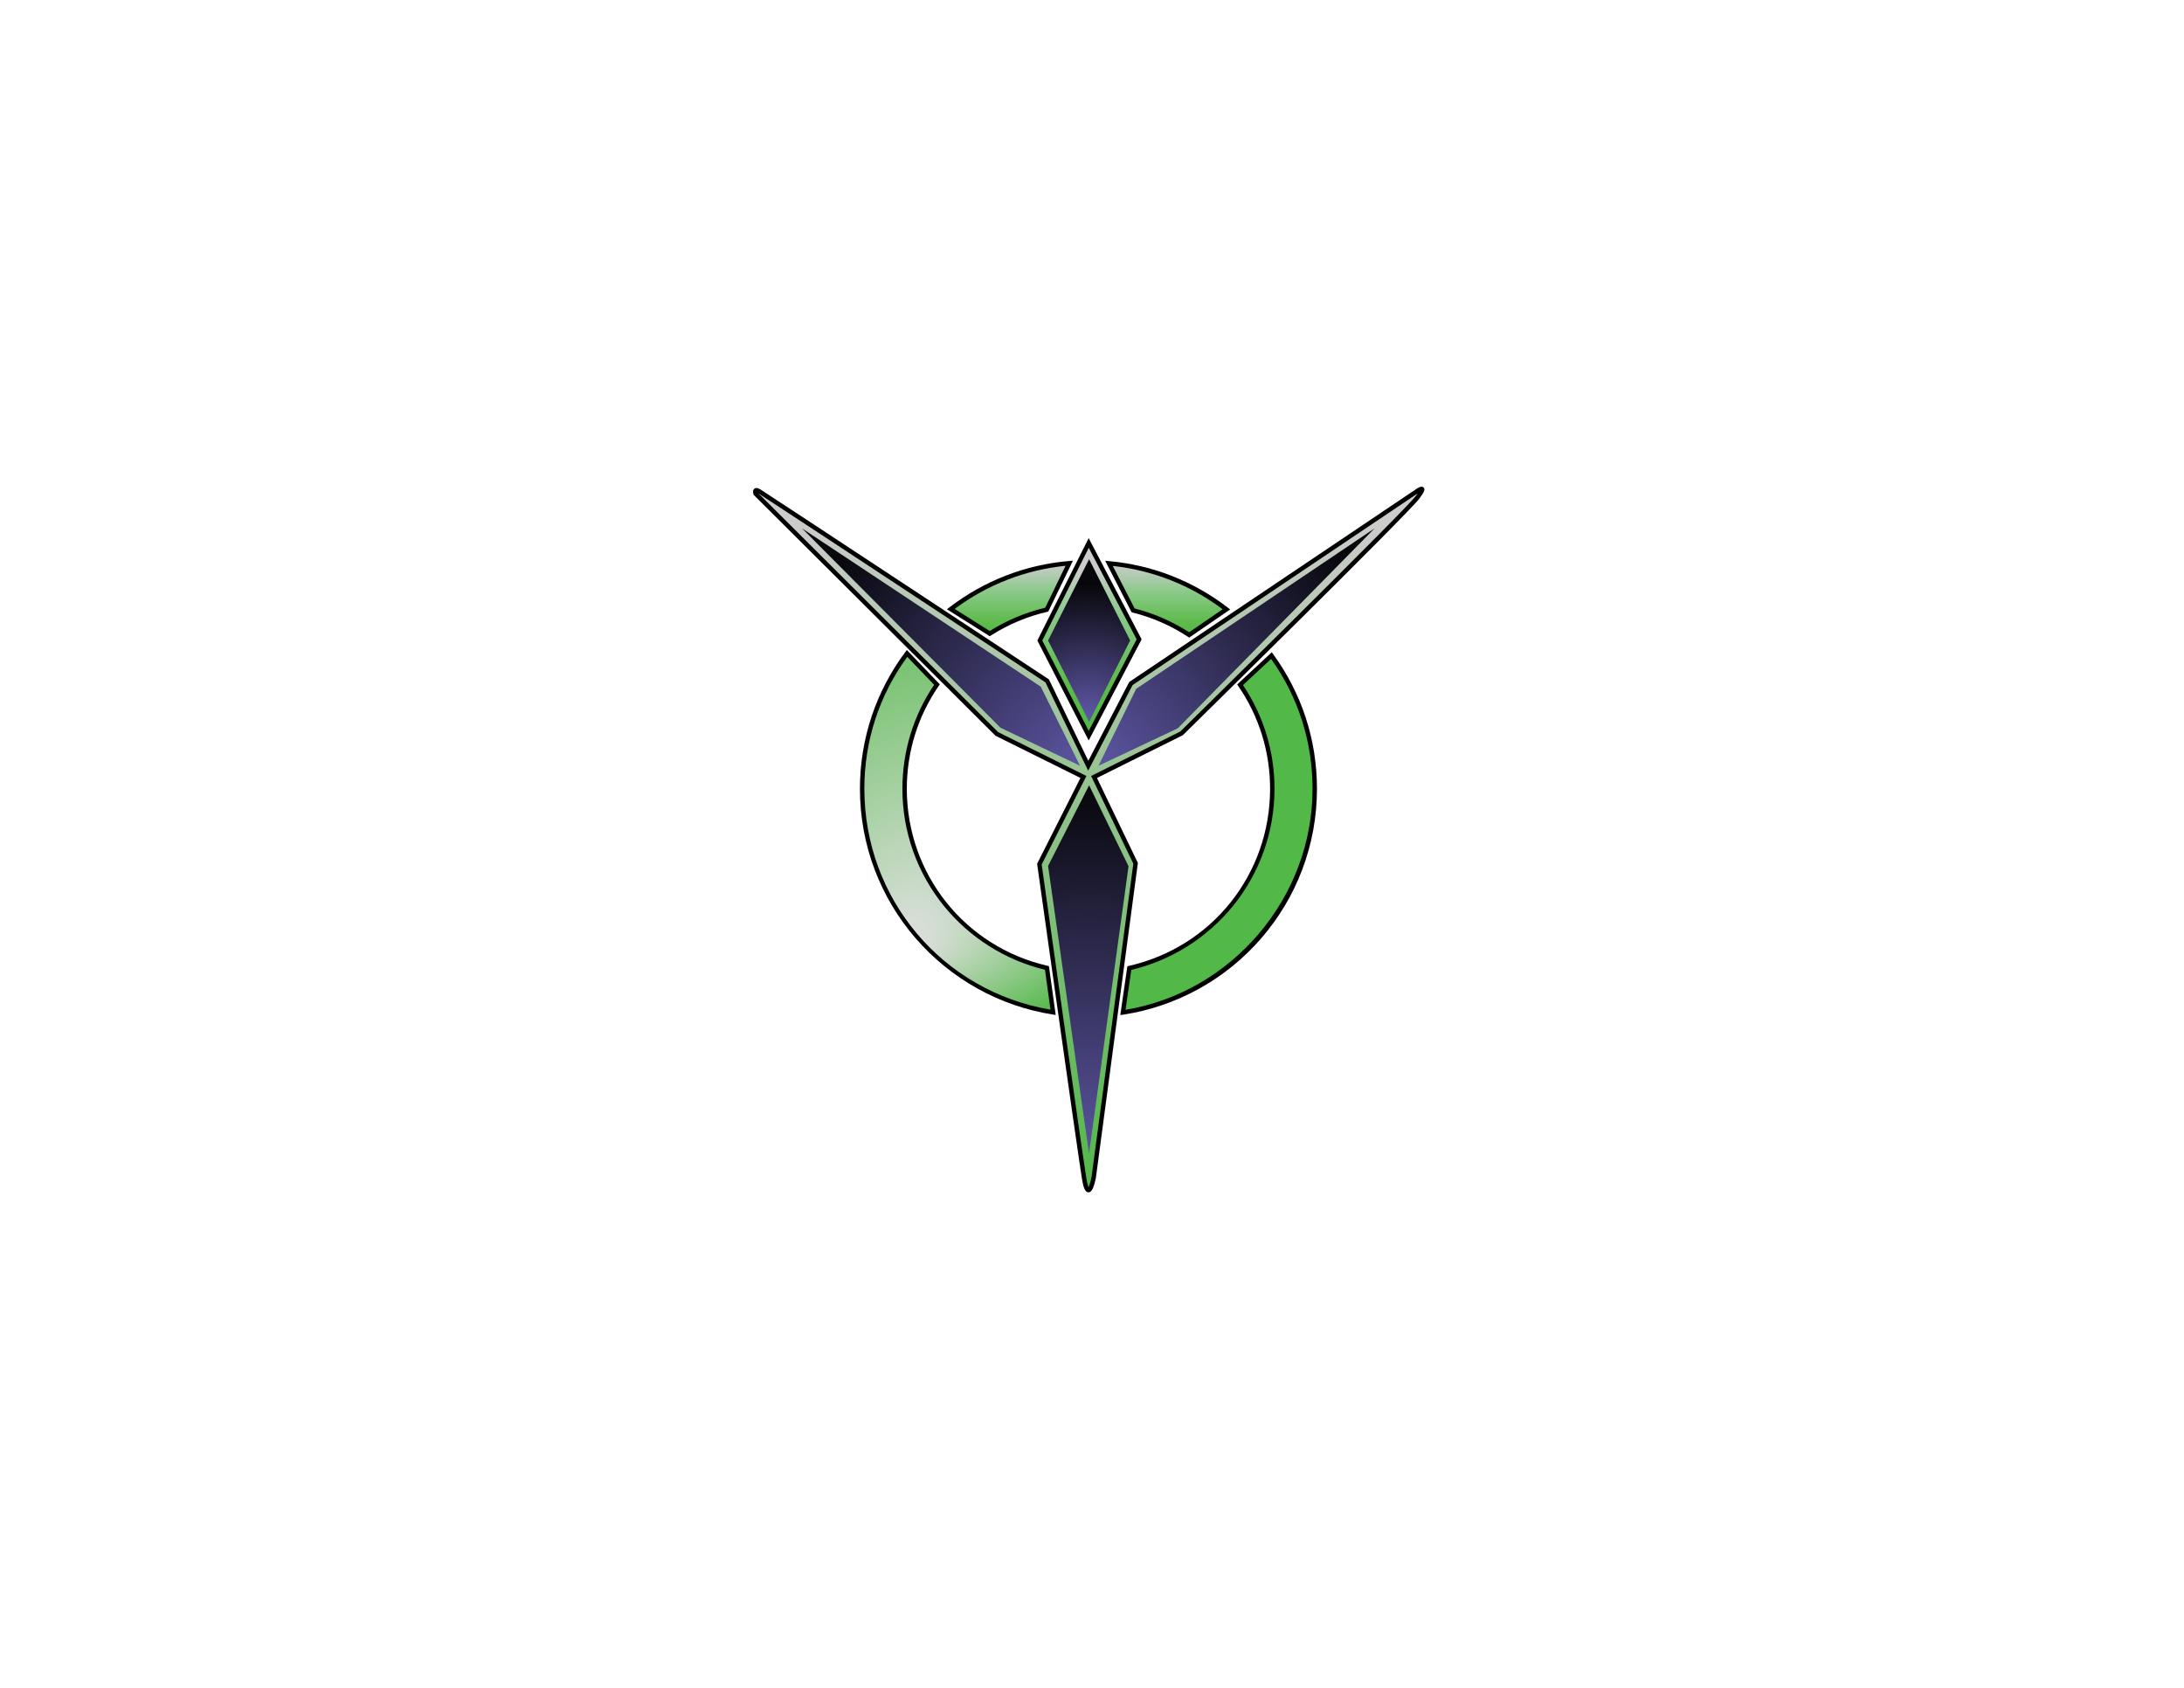
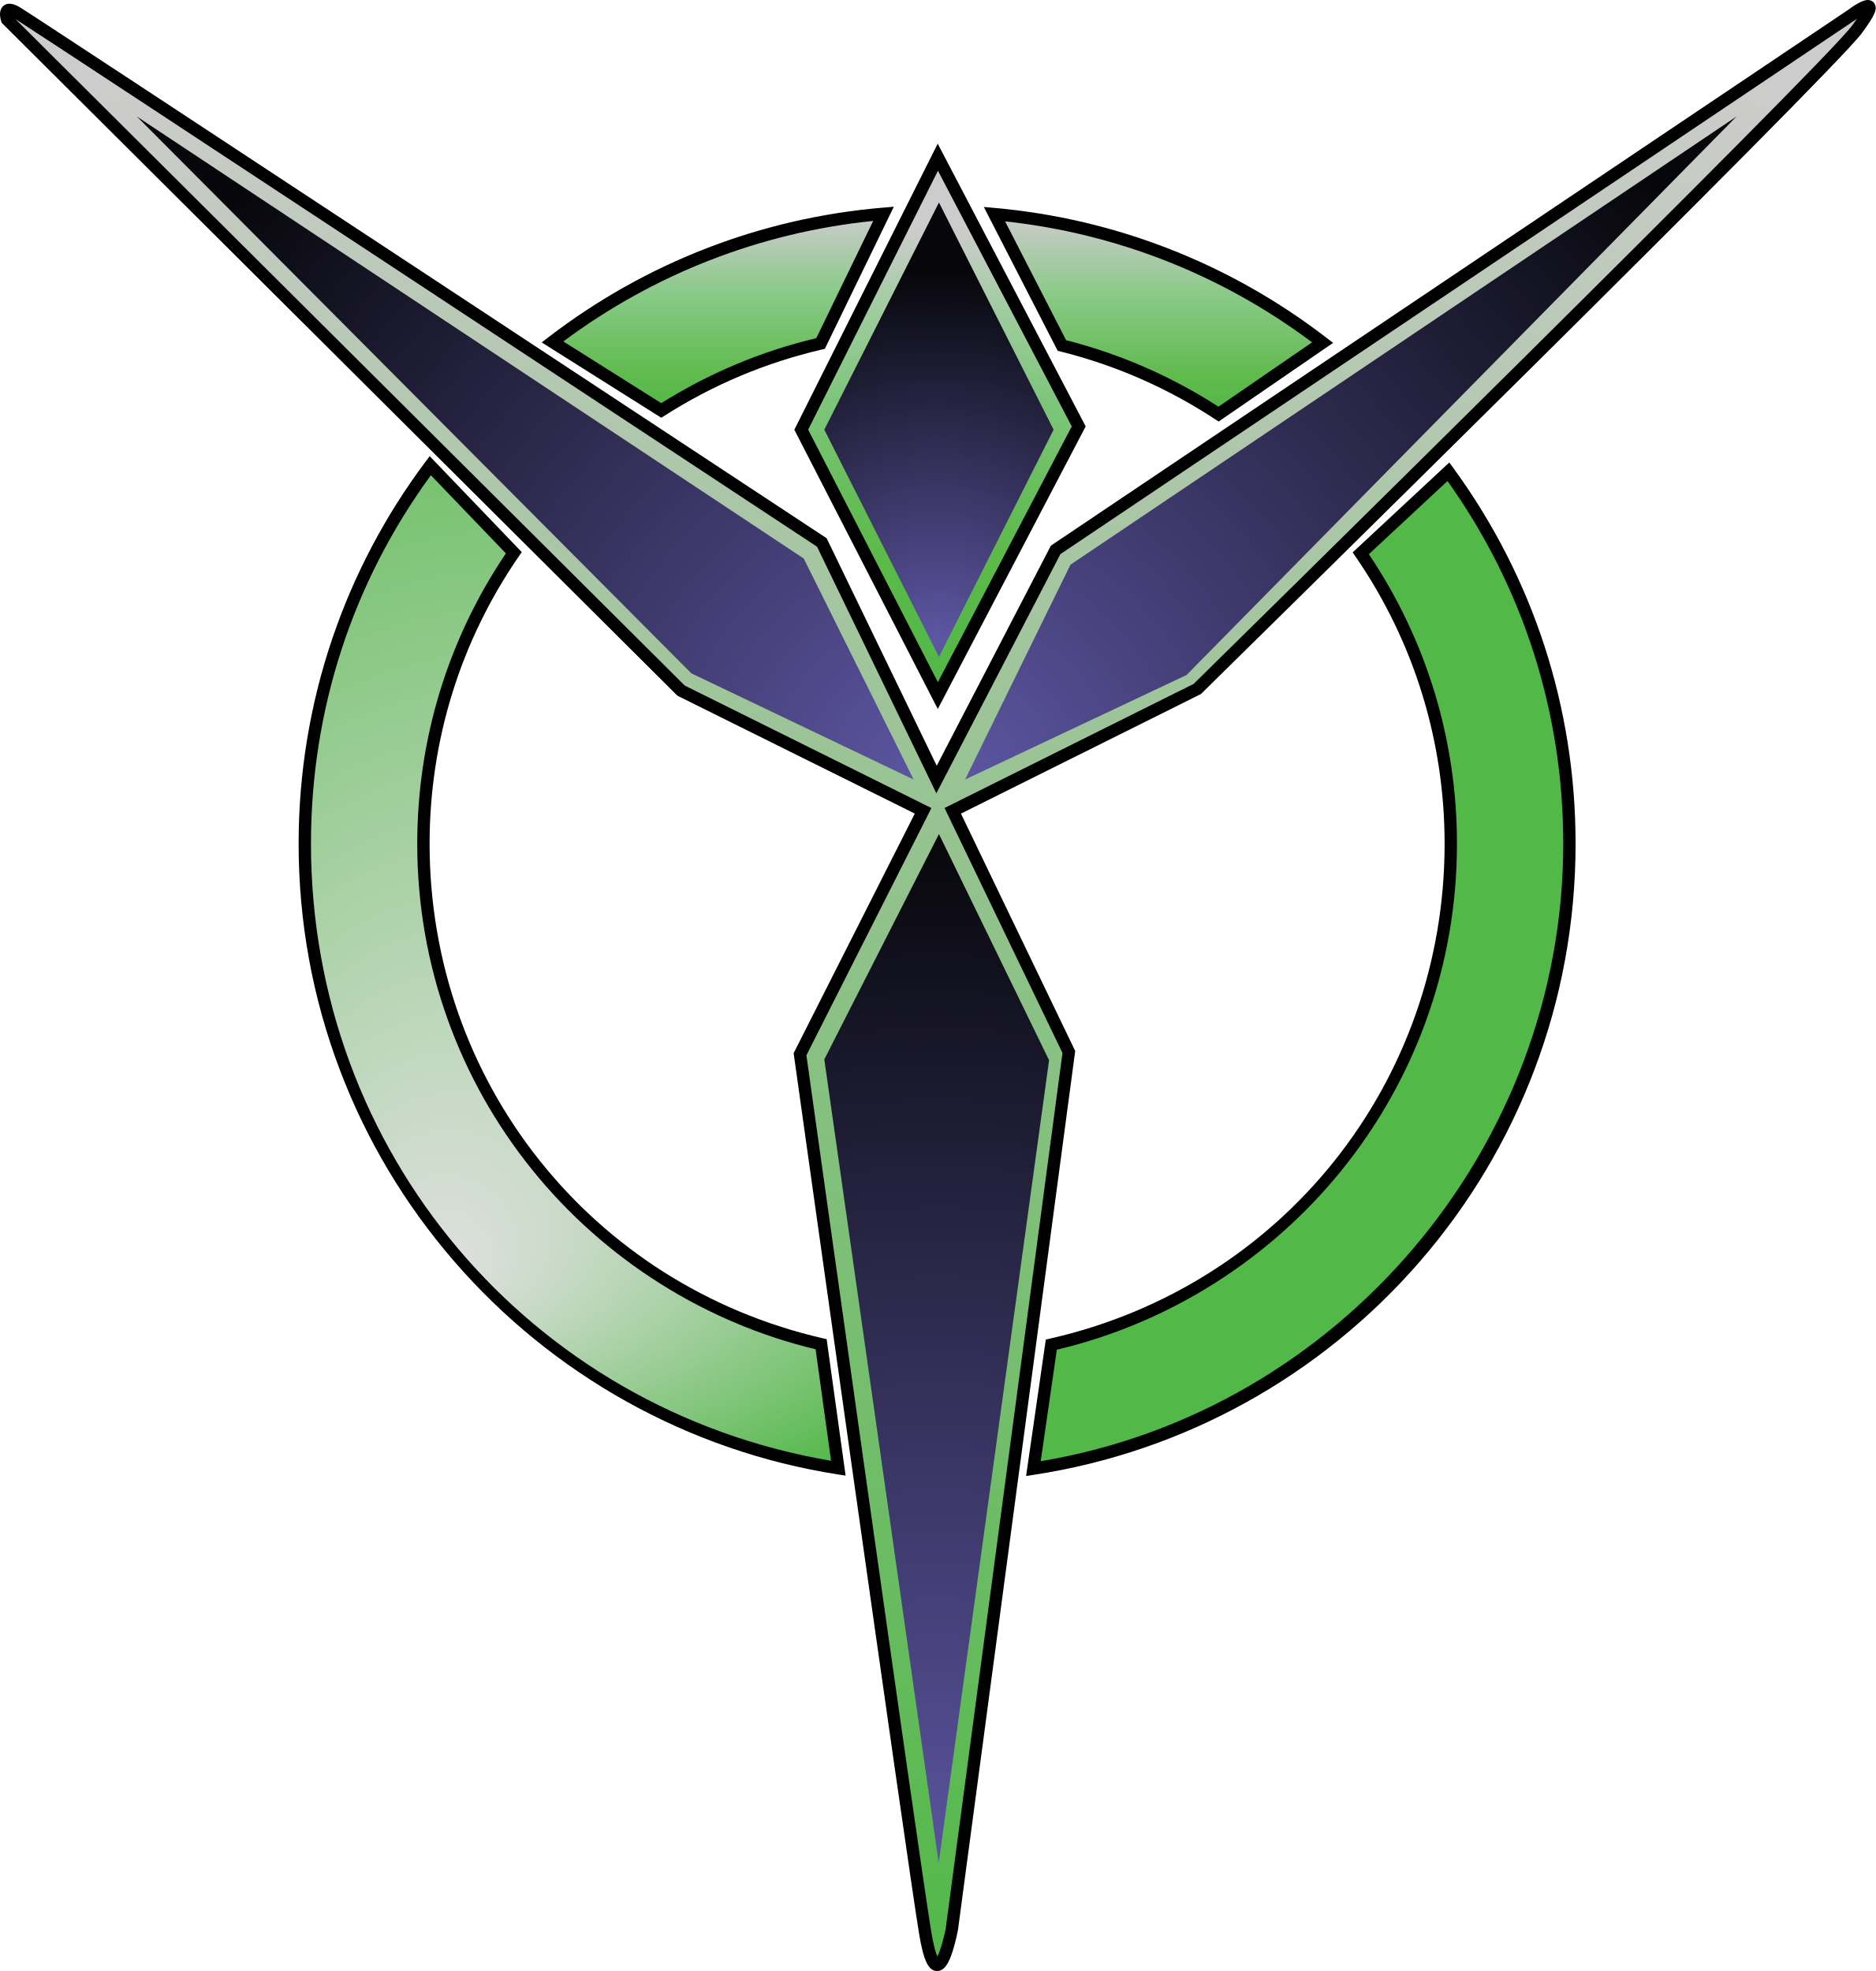
- <svg xmlns="http://www.w3.org/2000/svg" version="1.1" id="Layer_1" x="0px" y="0px" viewBox="0 0 792 612" enable-background="new 0 0 792 612" xml:space="preserve">
+ <svg xmlns="http://www.w3.org/2000/svg" version="1.1" id="Layer_1" x="0px" y="0px" viewBox="0 0 243.439 255.86" enable-background="new 0 0 243.439 255.86" xml:space="preserve">
  <g>
-     <radialGradient id="vs-SVGID_1_" cx="625.738" cy="-101.177" r="87.749" fx="607.959" fy="-159.792" gradientTransform="matrix(1 0 0 -1 -279 185)" gradientUnits="userSpaceOnUse">
+     <radialGradient id="SVGID_1_" cx="352.647" cy="-277.646" r="87.749" fx="334.868" fy="-336.261" gradientTransform="matrix(1 0 0 -1 -279 -167.937)" gradientUnits="userSpaceOnUse">
      <stop offset="0" style="stop-color:#E1E1E1" />
      <stop offset="1" style="stop-color:#52B848" />
    </radialGradient>
-     <path fill="url(#vs-SVGID_1_)" d="M379.658,350.965c-29.569-6.825-51.614-33.319-51.614-64.962c0-14.028,4.332-27.044,11.732-37.782   l-10.844-11.301c-10.228,13.687-16.284,30.674-16.284,49.075c0,40.963,30.012,74.916,69.247,81.069L379.658,350.965z" />
-     <path fill="#010101" d="M382.838,368.023l-1.067-0.167c-19.296-3.026-36.989-12.881-49.819-27.75   c-6.355-7.365-11.318-15.69-14.751-24.745c-3.553-9.373-5.355-19.253-5.355-29.367c0-9.092,1.463-18.029,4.349-26.562   c2.79-8.251,6.86-15.987,12.095-22.993l0.566-0.757l11.951,12.455l-0.371,0.538c-7.583,11.004-11.591,23.912-11.591,37.328   c0,30.858,20.969,57.251,50.993,64.181l0.538,0.124L382.838,368.023z M329.013,238.161c-10.185,13.958-15.563,30.476-15.563,47.834   c0,39.923,28.322,73.439,67.502,80.103l-2.012-14.478c-14.402-3.452-27.454-11.72-36.801-23.326   c-4.725-5.867-8.407-12.421-10.942-19.479c-2.624-7.304-3.954-14.979-3.954-22.811c0-13.523,3.976-26.543,11.505-37.697   L329.013,238.161z" />
+     <path fill="url(#SVGID_1_)" d="M106.567,174.497c-29.569-6.825-51.614-33.319-51.614-64.962c0-14.028,4.332-27.044,11.732-37.782   L55.841,60.451c-10.228,13.687-16.284,30.674-16.284,49.075c0,40.963,30.012,74.916,69.247,81.069L106.567,174.497z" />
+     <path fill="#010101" d="M109.747,191.555l-1.067-0.167c-19.296-3.026-36.989-12.881-49.819-27.75   c-6.355-7.365-11.318-15.69-14.751-24.745c-3.553-9.373-5.354-19.253-5.354-29.367c0-9.092,1.463-18.029,4.349-26.562   c2.79-8.251,6.86-15.987,12.095-22.993l0.566-0.757l11.951,12.455l-0.371,0.538c-7.583,11.004-11.591,23.912-11.591,37.328   c0,30.859,20.969,57.251,50.993,64.181l0.538,0.124L109.747,191.555z M55.921,61.692C45.736,75.65,40.359,92.168,40.359,109.526   c0,39.923,28.322,73.439,67.502,80.103l-2.012-14.478c-14.402-3.452-27.454-11.72-36.801-23.326   c-4.725-5.867-8.407-12.421-10.942-19.479c-2.624-7.304-3.954-14.979-3.954-22.811c0-13.523,3.976-26.543,11.505-37.697   L55.921,61.692z" />
  </g>
  <g>
-     <radialGradient id="vs-SVGID_2_" cx="720.834" cy="-121.203" r="91.058" fx="744.474" fy="-209.139" gradientTransform="matrix(1 0 0 -1 -279 185)" gradientUnits="userSpaceOnUse">
+     <radialGradient id="SVGID_2_" cx="447.742" cy="-297.671" r="91.058" fx="471.382" fy="-385.607" gradientTransform="matrix(1 0 0 -1 -279 -167.937)" gradientUnits="userSpaceOnUse">
      <stop offset="0" style="stop-color:#E1E1E1" />
      <stop offset="0.469" style="stop-color:#8FCB87" />
      <stop offset="0.829" style="stop-color:#62BC4D" />
      <stop offset="1" style="stop-color:#52B848" />
    </radialGradient>
-     <path fill="url(#vs-SVGID_2_)" d="M407.211,367.113c39.391-6.019,69.567-40.045,69.567-81.119c0-18.05-5.827-34.739-15.704-48.288   l-11.374,10.587c7.37,10.725,11.682,23.714,11.682,37.71c0,31.725-22.159,58.274-51.844,65.014L407.211,367.113z" />
-     <path fill="#010101" d="M406.263,368.069l2.56-17.711l0.537-0.122c30.158-6.848,51.22-33.262,51.22-64.233   c0-13.385-3.991-26.268-11.542-37.256l-0.391-0.57l12.542-11.674l0.532,0.73c10.374,14.232,15.858,31.093,15.858,48.761   c0,10.141-1.811,20.047-5.383,29.441c-3.45,9.076-8.438,17.416-14.825,24.789c-12.899,14.891-30.67,24.722-50.04,27.681   L406.263,368.069z M410.252,351.675l-2.092,14.475c38.739-6.458,67.816-40.725,67.816-80.156c0-17.023-5.191-33.283-15.022-47.083   l-10.206,9.5c7.483,11.13,11.435,24.113,11.435,37.592c0,7.852-1.337,15.545-3.974,22.866c-2.548,7.074-6.247,13.64-10.995,19.514   C437.819,340.008,424.71,348.264,410.252,351.675z" />
+     <path fill="url(#SVGID_2_)" d="M134.119,190.645c39.391-6.019,69.567-40.045,69.567-81.119c0-18.05-5.827-34.739-15.704-48.288   l-11.374,10.587c7.37,10.725,11.682,23.714,11.682,37.71c0,31.725-22.159,58.274-51.844,65.014L134.119,190.645z" />
+     <path fill="#010101" d="M133.171,191.6l2.56-17.711l0.537-0.122c30.158-6.848,51.22-33.261,51.22-64.233   c0-13.385-3.991-26.268-11.542-37.256l-0.391-0.57l12.542-11.674l0.532,0.73c10.374,14.232,15.858,31.093,15.858,48.761   c0,10.141-1.811,20.047-5.383,29.441c-3.45,9.076-8.438,17.416-14.825,24.789c-12.899,14.891-30.67,24.722-50.04,27.681   L133.171,191.6z M137.161,175.206l-2.092,14.475c38.739-6.458,67.816-40.725,67.816-80.156c0-17.023-5.191-33.283-15.022-47.083   l-10.206,9.5c7.483,11.13,11.435,24.113,11.435,37.592c0,7.852-1.337,15.545-3.974,22.866c-2.548,7.074-6.247,13.64-10.995,19.514   C164.728,163.54,151.619,171.796,137.161,175.206z" />
  </g>
  <g>
-     <linearGradient id="vs-SVGID_3_" gradientUnits="userSpaceOnUse" x1="702.45" y1="-19.263" x2="702.45" y2="-45.224" gradientTransform="matrix(1 0 0 -1 -279 185)">
+     <linearGradient id="SVGID_3_" gradientUnits="userSpaceOnUse" x1="429.358" y1="-195.731" x2="429.358" y2="-221.692" gradientTransform="matrix(1 0 0 -1 -279 -167.937)">
      <stop offset="0" style="stop-color:#CDCCCC" />
      <stop offset="0.419" style="stop-color:#88C986" />
      <stop offset="0.813" style="stop-color:#5FBB4C" />
      <stop offset="1" style="stop-color:#52B848" />
    </linearGradient>
-     <path fill="url(#vs-SVGID_3_)" d="M410.909,221.316c7.333,1.83,14.186,4.875,20.332,8.908l13.505-9.282   c-12.005-9.247-26.642-15.245-42.594-16.679L410.909,221.316z" />
-     <path fill="#010101" d="M431.252,231.189l-0.45-0.295c-6.18-4.055-12.938-7.016-20.086-8.8l-0.353-0.088l-9.587-18.671l1.449,0.13   c15.661,1.407,30.534,7.231,43.011,16.842l0.872,0.672L431.252,231.189z M411.457,220.628c7.019,1.792,13.667,4.695,19.772,8.632   l12.15-8.351c-11.661-8.734-25.385-14.142-39.841-15.704L411.457,220.628z" />
+     <path fill="url(#SVGID_3_)" d="M137.818,44.847c7.333,1.83,14.186,4.875,20.332,8.908l13.505-9.282   c-12.005-9.247-26.642-15.245-42.594-16.679L137.818,44.847z" />
+     <path fill="#010101" d="M158.16,54.72l-0.45-0.295c-6.18-4.055-12.938-7.016-20.086-8.8l-0.353-0.088l-9.587-18.671l1.449,0.13   c15.661,1.407,30.534,7.231,43.011,16.842l0.872,0.672L158.16,54.72z M138.365,44.159c7.019,1.792,13.667,4.695,19.772,8.632   l12.15-8.351c-11.661-8.734-25.385-14.142-39.841-15.704L138.365,44.159z" />
  </g>
  <g>
-     <linearGradient id="vs-SVGID_4_" gradientUnits="userSpaceOnUse" x1="645.278" y1="-19.22" x2="645.278" y2="-44.751" gradientTransform="matrix(1 0 0 -1 -279 185)">
+     <linearGradient id="SVGID_4_" gradientUnits="userSpaceOnUse" x1="372.186" y1="-195.689" x2="372.186" y2="-221.22" gradientTransform="matrix(1 0 0 -1 -279 -167.937)">
      <stop offset="0" style="stop-color:#CDCCCC" />
      <stop offset="0.412" style="stop-color:#88C987" />
      <stop offset="0.811" style="stop-color:#60BB4D" />
      <stop offset="1" style="stop-color:#52B848" />
    </linearGradient>
-     <path fill="url(#vs-SVGID_4_)" d="M387.76,204.22c-16.09,1.35-30.86,7.342-42.966,16.632l14.12,8.899   c6.258-3.991,13.227-6.966,20.673-8.693L387.76,204.22z" />
-     <path fill="#010101" d="M358.917,230.7l-15.523-9.783l0.913-0.7c12.59-9.663,27.593-15.47,43.386-16.795l1.403-0.118l-8.954,18.448   l-0.373,0.086c-7.254,1.683-14.126,4.572-20.423,8.588L358.917,230.7z M346.203,220.793l12.711,8.011   c6.225-3.905,12.99-6.742,20.119-8.439l7.385-15.216C371.832,206.629,357.978,212.017,346.203,220.793z" />
+     <path fill="url(#SVGID_4_)" d="M114.669,27.752c-16.09,1.35-30.86,7.342-42.966,16.632l14.12,8.899   c6.258-3.991,13.226-6.966,20.673-8.693L114.669,27.752z" />
+     <path fill="#010101" d="M85.826,54.232l-15.523-9.783l0.913-0.7c12.59-9.663,27.593-15.47,43.386-16.795l1.403-0.118l-8.954,18.448   l-0.373,0.086c-7.254,1.683-14.126,4.572-20.423,8.588L85.826,54.232z M73.112,44.324l12.711,8.011   c6.225-3.905,12.99-6.742,20.119-8.439l7.385-15.216C98.74,30.161,84.887,35.548,73.112,44.324z" />
  </g>
  <g>
-     <radialGradient id="vs-SVGID_5_" cx="672.78" cy="-246.086" r="266.857" gradientTransform="matrix(1 0 0 -1 -279 185)" gradientUnits="userSpaceOnUse">
+     <radialGradient id="SVGID_5_" cx="399.688" cy="-422.555" r="266.857" gradientTransform="matrix(1 0 0 -1 -279 -167.937)" gradientUnits="userSpaceOnUse">
      <stop offset="0" style="stop-color:#52B848" />
      <stop offset="1" style="stop-color:#CDCCCC" />
    </radialGradient>
-     <path fill="url(#vs-SVGID_5_)" d="M392.896,281.72l-31.415-15.601l-87.461-87.113c0,0-0.721-2.084,1.282-0.882   c2.004,1.202,104.451,68.761,104.451,68.761l14.888,30.774l15.459-29.812l103.329-69.456c0,0,4.702-3.526,0.641,1.923   c-4.061,5.45-85.591,85.591-85.591,85.591l-31.736,15.815l15.067,31.308l-15.174,113.8c0,0-1.87,10.204-3.473,0.534   c-1.603-9.67-16.242-114.041-16.242-114.041L392.896,281.72z" />
-     <path fill="#010101" d="M394.721,432.328c-1.128,0-1.764-1.31-2.348-4.834c-1.586-9.569-16.099-113.017-16.245-114.06l-0.035-0.249   l15.724-31.106l-30.809-15.3l-0.092-0.092l-87.592-87.244l-0.061-0.175c-0.12-0.348-0.354-1.223,0.078-1.829   c0.225-0.316,0.576-0.49,0.987-0.49c0.392,0,0.832,0.155,1.387,0.488c1.995,1.197,100.296,66.02,104.479,68.779l0.184,0.122   l14.287,29.533l14.817-28.574l0.17-0.114l103.311-69.444c0.642-0.48,1.809-1.27,2.536-1.27c0.402,0,0.744,0.202,0.913,0.54   c0.299,0.595,0.118,1.344-1.701,3.785c-4.051,5.437-82.341,82.409-85.672,85.683l-0.091,0.089l-0.114,0.057l-31.028,15.462   l14.828,30.812l-0.032,0.238l-15.176,113.82l-0.004,0.019c-0.009,0.05-0.227,1.23-0.582,2.431   C396.237,431.454,395.603,432.328,394.721,432.328z M377.75,313.46c0.8,5.702,14.659,104.451,16.204,113.772   c0.314,1.895,0.606,2.795,0.793,3.215c0.356-0.691,0.822-2.246,1.098-3.744l15.139-113.543l-15.305-31.805l32.33-16.11   c3.14-3.088,81.501-80.151,85.419-85.409c0.274-0.368,0.498-0.681,0.68-0.948c-0.067,0.048-0.133,0.096-0.198,0.145l-0.034,0.024   l-103.159,69.341l-16.101,31.051l-15.488-32.015c-4.823-3.18-98.893-65.212-104.046-68.501l86.873,86.528l32.021,15.902   L377.75,313.46z" />
+     <path fill="url(#SVGID_5_)" d="M119.805,105.252L88.39,89.651L0.929,2.538c0,0-0.721-2.084,1.282-0.882   s104.451,68.761,104.451,68.761l14.888,30.774l15.459-29.812L240.337,1.923c0,0,4.702-3.526,0.641,1.923   c-4.061,5.45-85.591,85.591-85.591,85.591l-31.736,15.815l15.067,31.308l-15.174,113.8c0,0-1.87,10.204-3.473,0.534   c-1.603-9.67-16.242-114.041-16.242-114.041L119.805,105.252z" />
+     <path fill="#010101" d="M121.63,255.86c-1.128,0-1.764-1.31-2.348-4.834c-1.586-9.569-16.099-113.017-16.245-114.06l-0.035-0.249   l15.724-31.106l-30.809-15.3l-0.092-0.092L0.233,2.975L0.172,2.8C0.052,2.452-0.182,1.577,0.25,0.971   c0.225-0.316,0.576-0.49,0.987-0.49c0.392,0,0.832,0.155,1.387,0.488c1.995,1.197,100.296,66.02,104.479,68.779l0.184,0.122   l14.287,29.533l14.817-28.574l0.17-0.114L239.873,1.27c0.642-0.48,1.809-1.27,2.536-1.27c0.402,0,0.743,0.202,0.913,0.54   c0.299,0.595,0.118,1.344-1.701,3.785c-4.051,5.437-82.341,82.409-85.672,85.683l-0.091,0.089l-0.114,0.057l-31.028,15.462   l14.828,30.812l-0.032,0.238l-15.176,113.82l-0.004,0.019c-0.009,0.05-0.227,1.23-0.582,2.431   C123.146,254.986,122.512,255.86,121.63,255.86z M104.659,136.992c0.8,5.702,14.659,104.451,16.204,113.772   c0.314,1.895,0.606,2.795,0.793,3.215c0.356-0.691,0.822-2.246,1.098-3.744l15.139-113.543l-15.305-31.805l32.33-16.11   c3.14-3.088,81.501-80.151,85.419-85.409c0.274-0.368,0.498-0.681,0.68-0.948c-0.067,0.048-0.133,0.096-0.198,0.145l-0.034,0.024   L137.626,71.93l-16.101,31.051l-15.488-32.015C101.214,67.784,7.143,5.753,1.99,2.463l86.873,86.528l32.021,15.902L104.659,136.992   z" />
  </g>
  <g>
-     <radialGradient id="vs-SVGID_6_" cx="673.713" cy="-80.639" r="59.642" gradientTransform="matrix(1 0 0 -1 -279 185)" gradientUnits="userSpaceOnUse">
+     <radialGradient id="SVGID_6_" cx="400.622" cy="-257.107" r="59.642" gradientTransform="matrix(1 0 0 -1 -279 -167.937)" gradientUnits="userSpaceOnUse">
      <stop offset="0" style="stop-color:#52B848" />
      <stop offset="0.151" style="stop-color:#55B948" />
      <stop offset="0.314" style="stop-color:#5CBA48" />
      <stop offset="0.483" style="stop-color:#68BE5C" />
      <stop offset="0.656" style="stop-color:#7CC579" />
      <stop offset="0.83" style="stop-color:#9FCC9F" />
      <stop offset="1" style="stop-color:#CDCCCC" />
    </radialGradient>
-     <polygon fill="url(#vs-SVGID_6_)" points="394.808,266.761 377.082,232.247 394.808,196.878 413.092,231.819  " />
-     <path fill="#010101" d="M394.802,268.502l-18.618-36.251l18.609-37.131l19.204,36.699l-0.195,0.372L394.802,268.502z    M377.981,232.242l16.834,32.777l17.373-33.2l-17.364-33.184L377.981,232.242z" />
+     <polygon fill="url(#SVGID_6_)" points="121.717,90.292 103.991,55.778 121.717,20.409 140.001,55.351  " />
+     <path fill="#010101" d="M121.71,92.034l-18.618-36.251l18.609-37.131l19.204,36.699l-0.195,0.372L121.71,92.034z M104.889,55.774   l16.834,32.777l17.373-33.2l-17.364-33.184L104.889,55.774z" />
  </g>
-   <radialGradient id="vs-SVGID_7_" cx="674.402" cy="-93.848" r="119.293" gradientTransform="matrix(1 0 0 -1 -279 185)" gradientUnits="userSpaceOnUse">
+   <radialGradient id="SVGID_7_" cx="401.31" cy="-270.316" r="119.293" gradientTransform="matrix(1 0 0 -1 -279 -167.937)" gradientUnits="userSpaceOnUse">
    <stop offset="0" style="stop-color:#5E57A5" />
    <stop offset="1" style="stop-color:#07070B" />
  </radialGradient>
-   <polygon fill="url(#vs-SVGID_7_)" points="391.668,277.66 362.817,263.876 290.85,191.588 377.403,248.969 " />
-   <radialGradient id="vs-SVGID_8_" cx="674.402" cy="-93.848" r="120.213" gradientTransform="matrix(1 0 0 -1 -279 185)" gradientUnits="userSpaceOnUse">
+   <polygon fill="url(#SVGID_7_)" points="118.576,101.191 89.726,87.407 17.759,15.12 104.311,72.501 " />
+   <radialGradient id="SVGID_8_" cx="401.31" cy="-270.316" r="120.213" gradientTransform="matrix(1 0 0 -1 -279 -167.937)" gradientUnits="userSpaceOnUse">
    <stop offset="0" style="stop-color:#5E57A5" />
    <stop offset="1" style="stop-color:#07070B" />
  </radialGradient>
-   <polygon fill="url(#vs-SVGID_8_)" points="398.346,277.66 412.023,249.771 498.469,191.588 427.09,264.089 " />
-   <radialGradient id="vs-SVGID_9_" cx="673.713" cy="-239.799" r="139.766" gradientTransform="matrix(1 0 0 -1 -279 185)" gradientUnits="userSpaceOnUse">
+   <polygon fill="url(#SVGID_8_)" points="125.255,101.191 138.932,73.302 225.378,15.12 153.999,87.621 " />
+   <radialGradient id="SVGID_9_" cx="400.622" cy="-416.267" r="139.766" gradientTransform="matrix(1 0 0 -1 -279 -167.937)" gradientUnits="userSpaceOnUse">
    <stop offset="0" style="stop-color:#5E57A5" />
    <stop offset="1" style="stop-color:#07070B" />
  </radialGradient>
-   <polygon fill="url(#vs-SVGID_9_)" points="394.953,284.739 409.245,314.097 394.921,418.281 380.074,313.991 " />
-   <radialGradient id="vs-SVGID_10_" cx="673.761" cy="-74.934" r="48.221" gradientTransform="matrix(1 0 0 -1 -279 185)" gradientUnits="userSpaceOnUse">
+   <polygon fill="url(#SVGID_9_)" points="121.862,108.271 136.154,137.629 121.83,241.812 106.983,137.522 " />
+   <radialGradient id="SVGID_10_" cx="400.669" cy="-251.403" r="48.221" gradientTransform="matrix(1 0 0 -1 -279 -167.937)" gradientUnits="userSpaceOnUse">
    <stop offset="0" style="stop-color:#5E57A5" />
    <stop offset="1" style="stop-color:#07070B" />
  </radialGradient>
-   <polygon fill="url(#vs-SVGID_10_)" points="394.953,261.739 380.074,232.247 394.953,202.755 409.833,232.247 " />
+   <polygon fill="url(#SVGID_10_)" points="121.862,85.27 106.983,55.778 121.862,26.286 136.742,55.778 " />
</svg>
